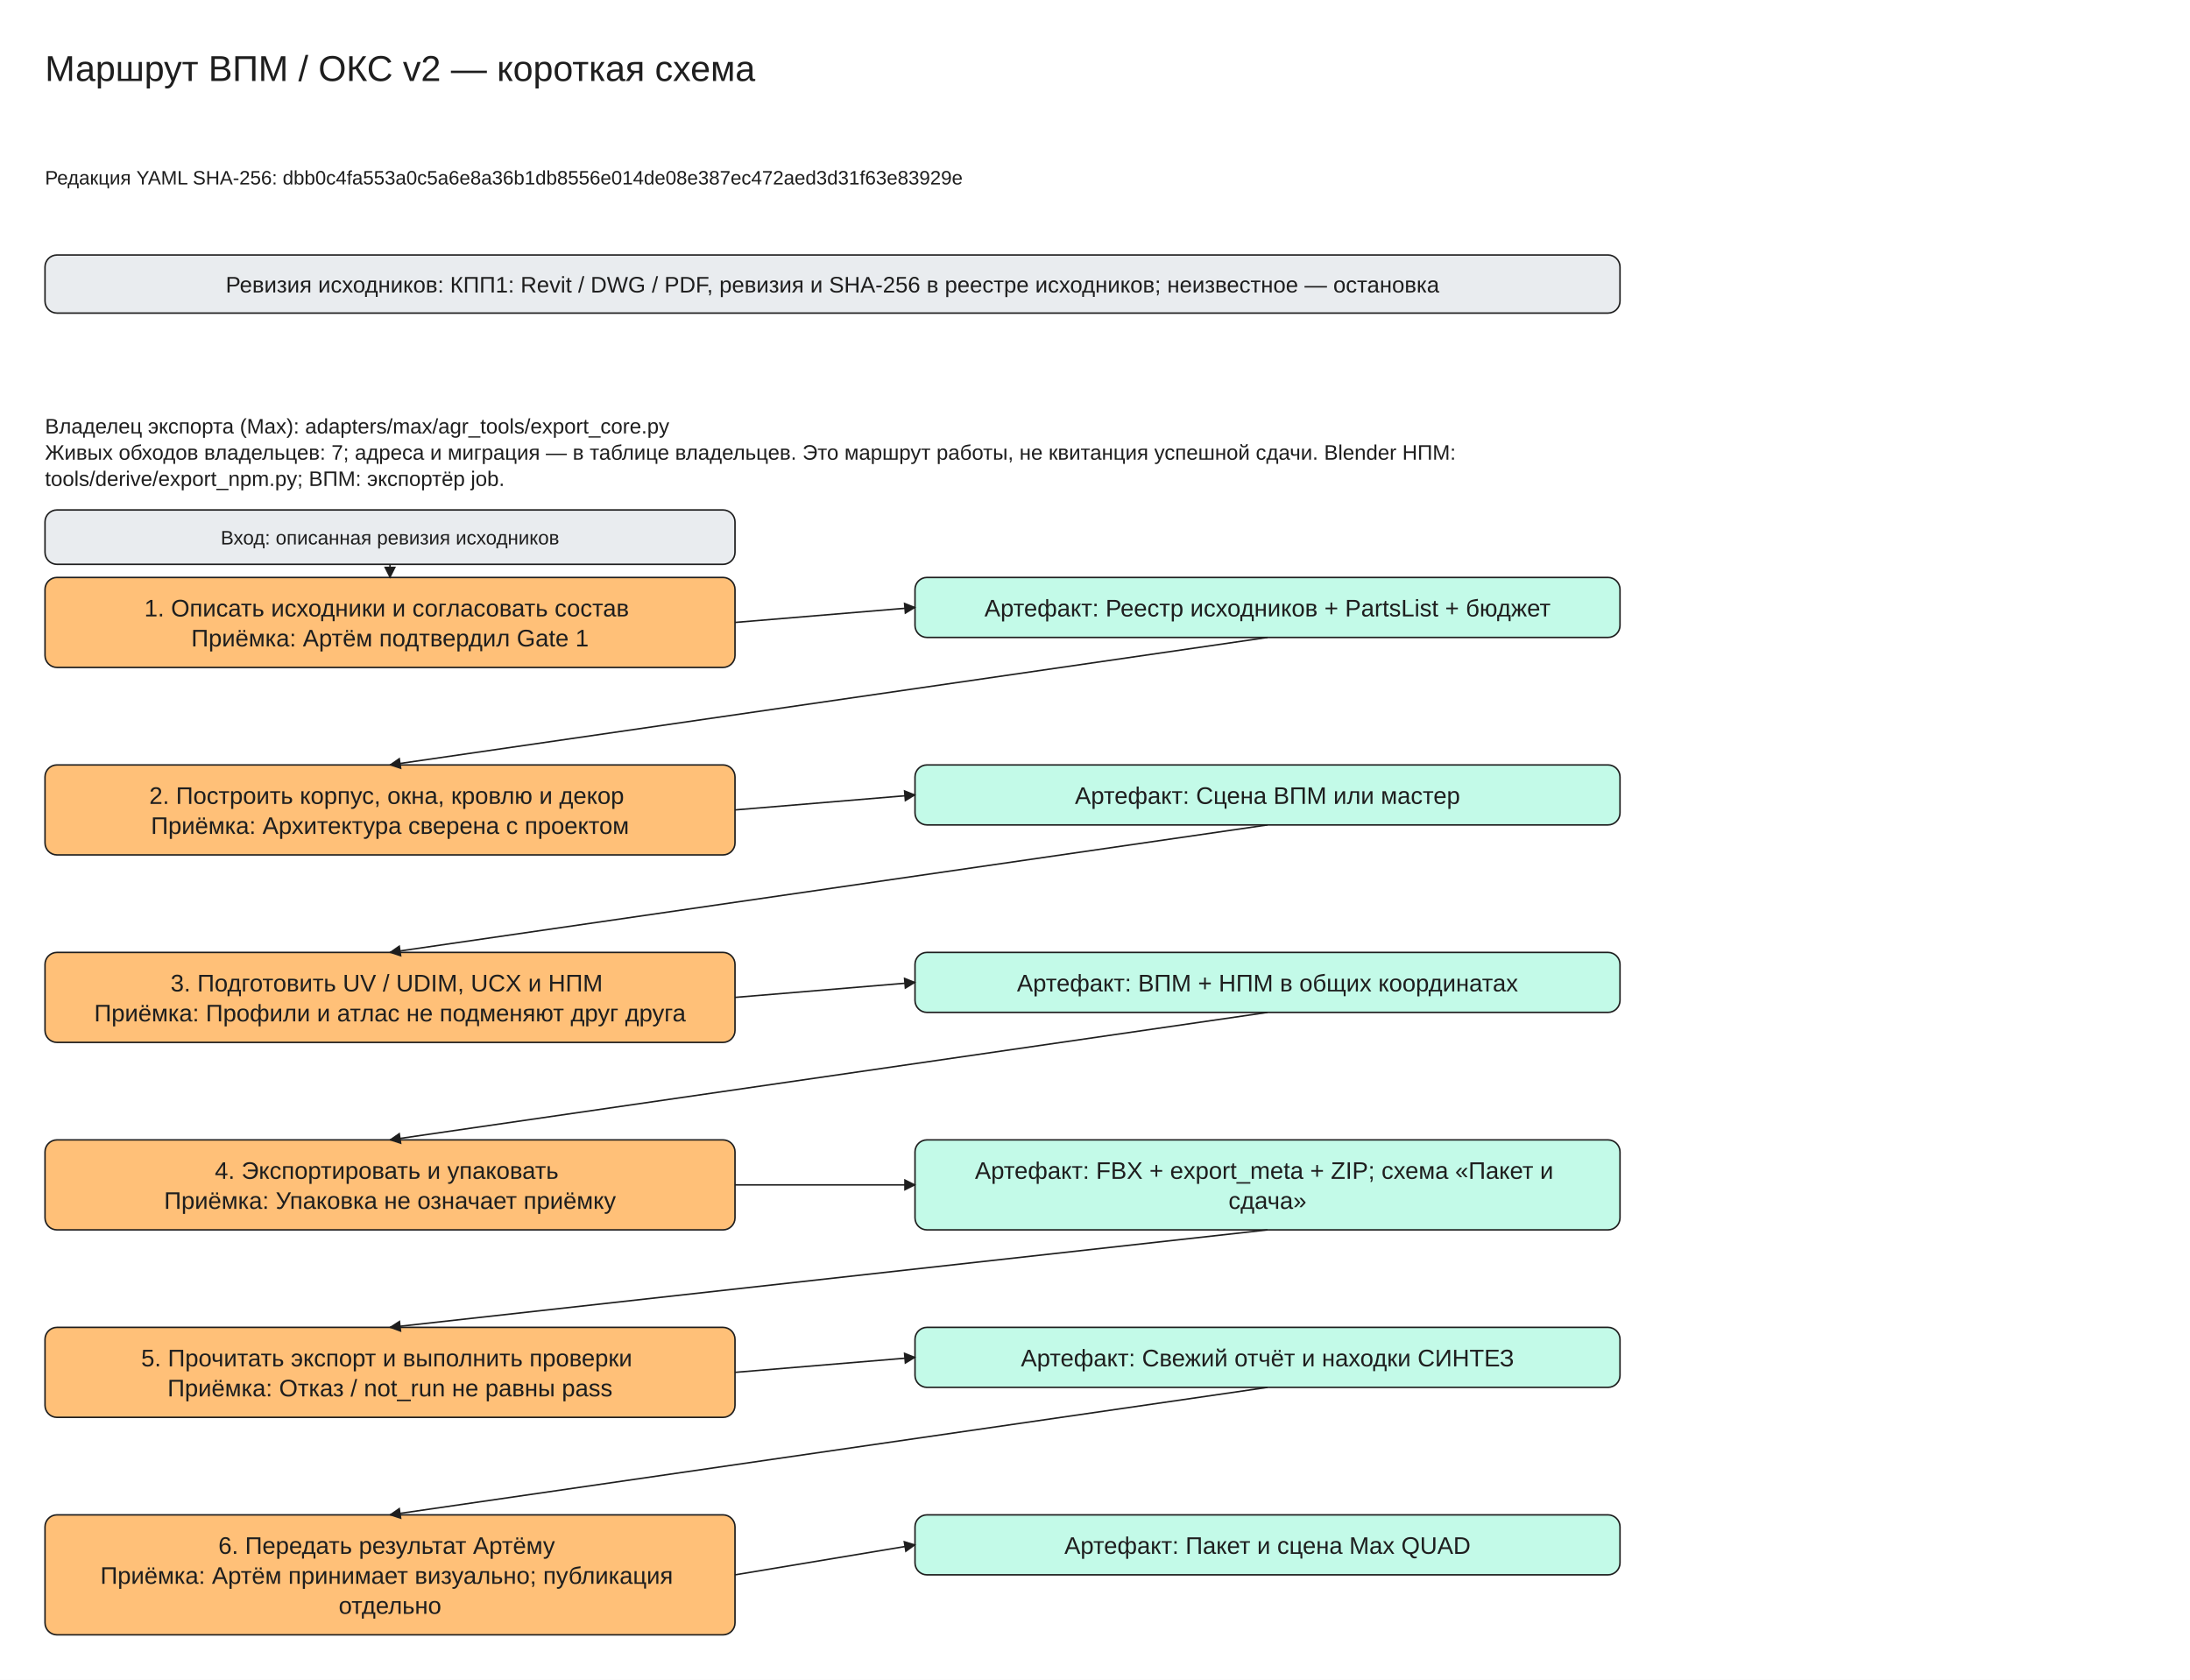
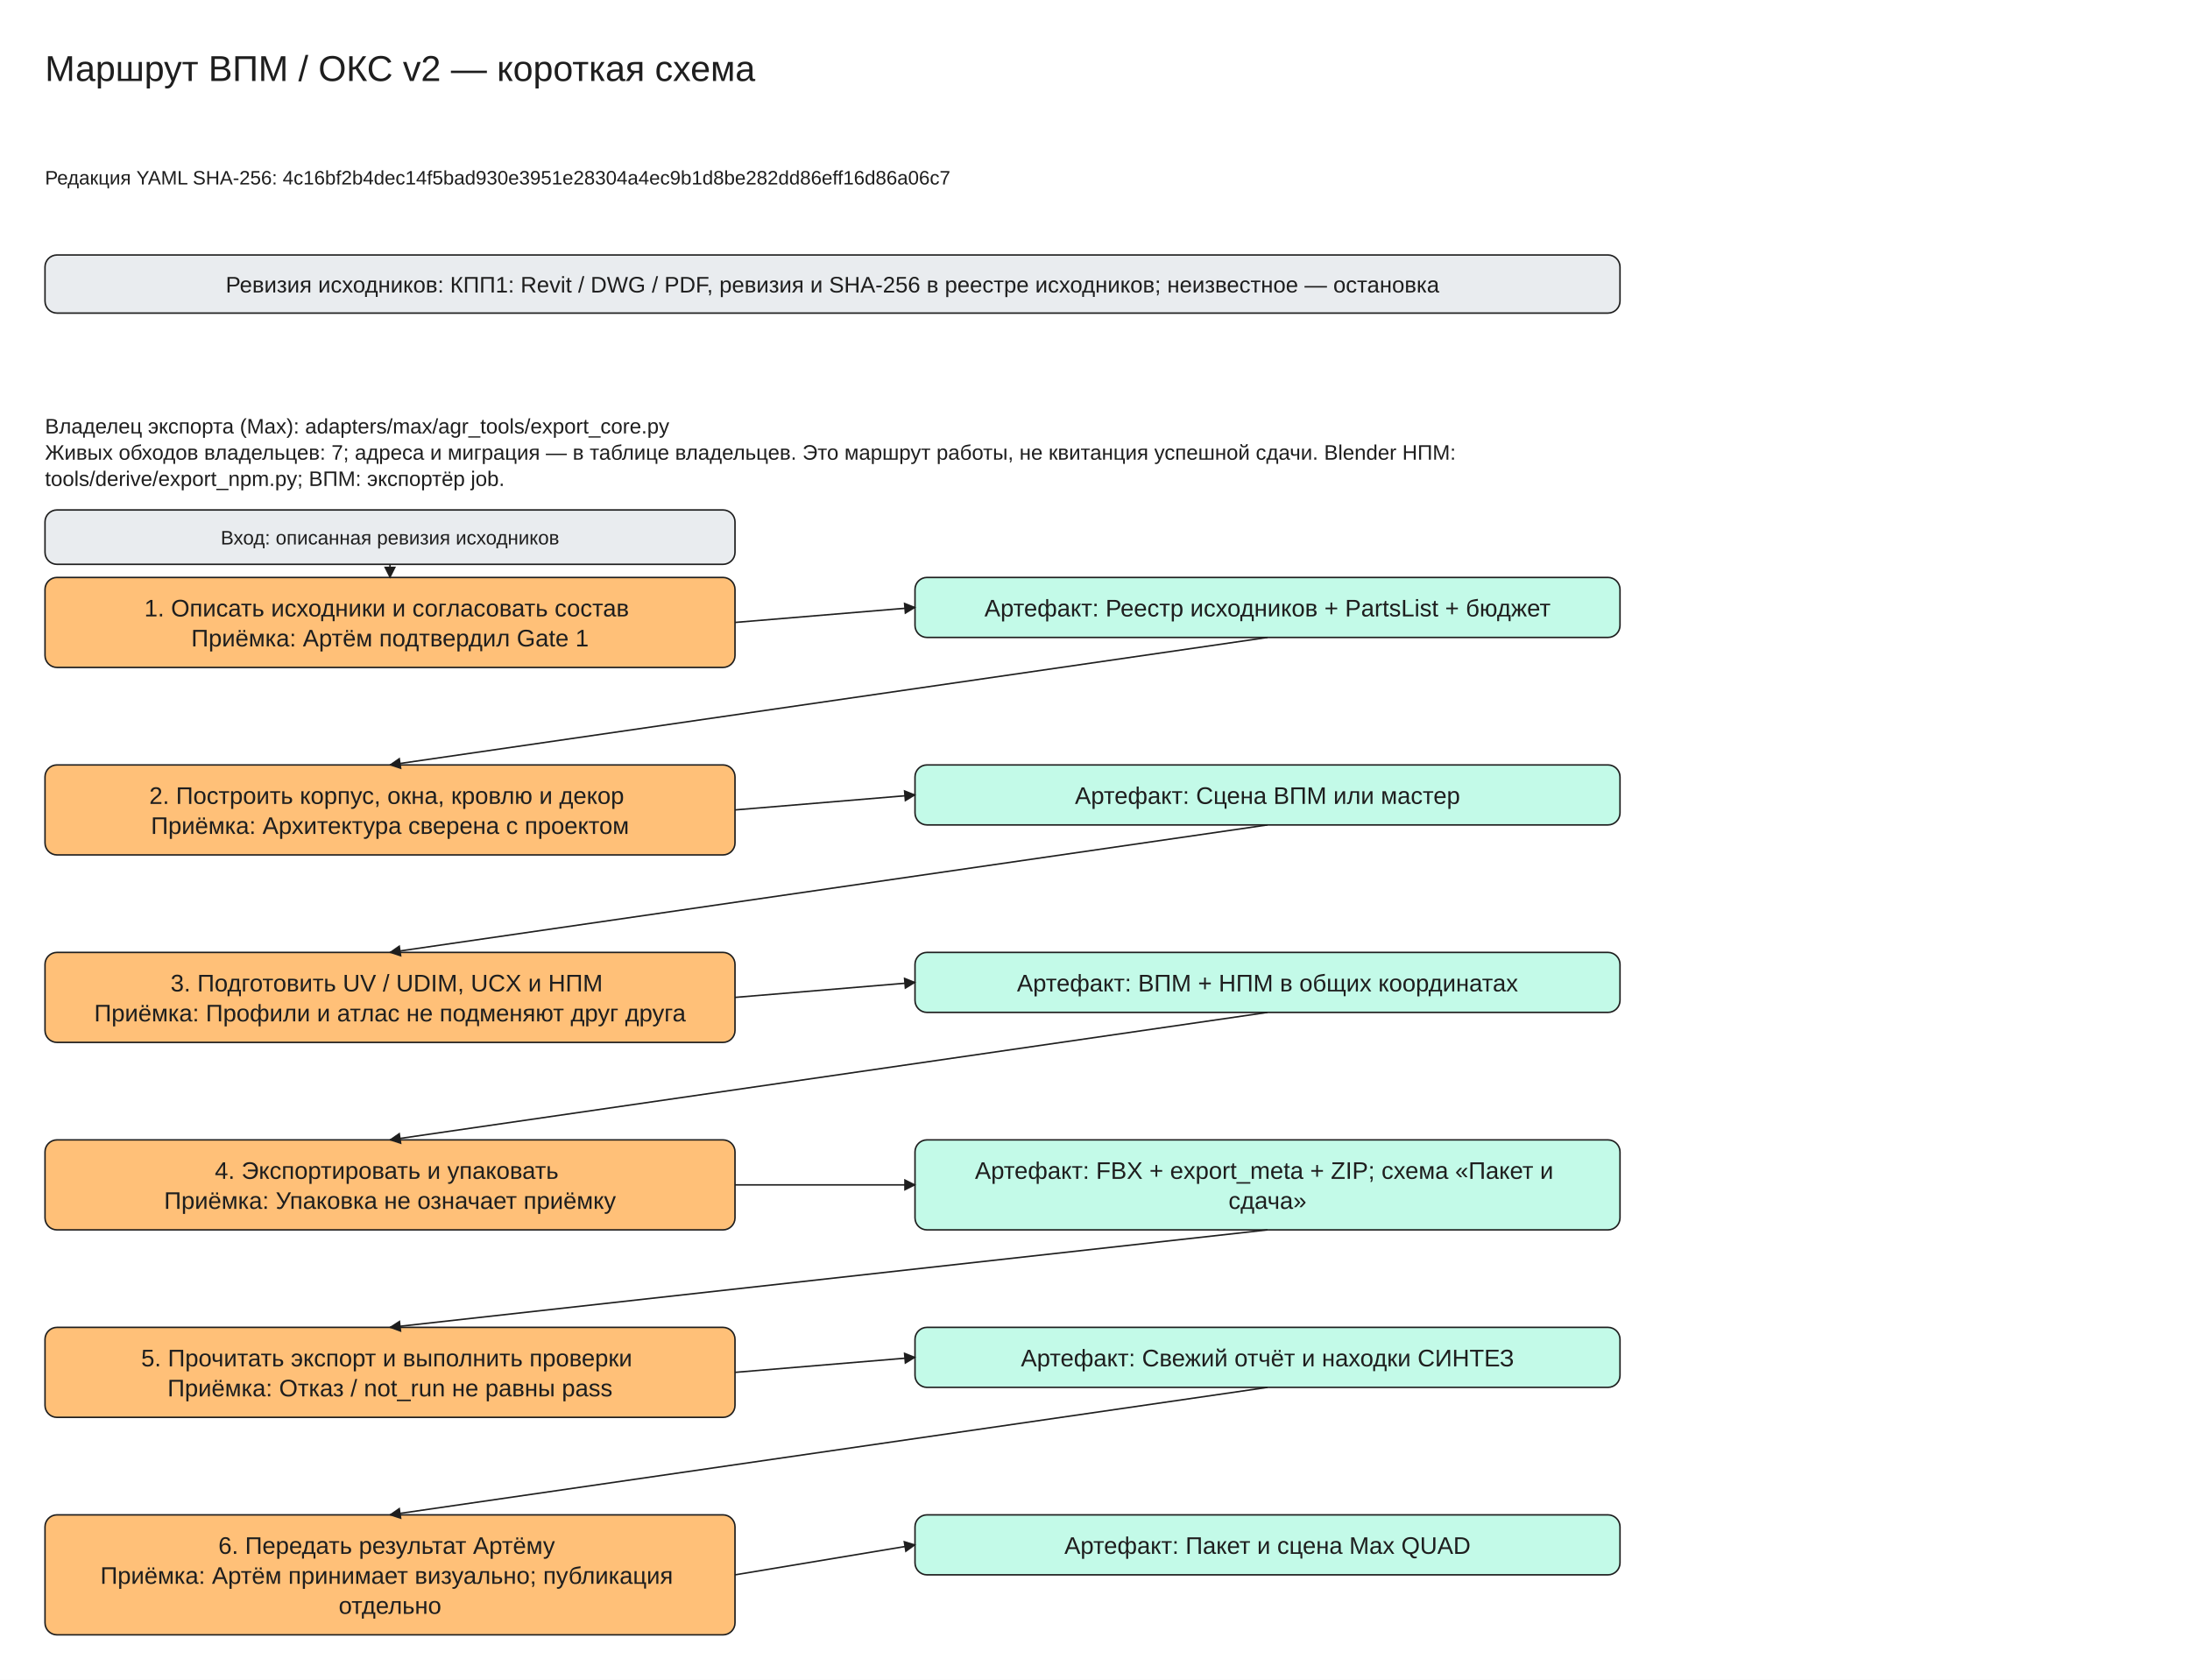
<svg xmlns="http://www.w3.org/2000/svg" viewBox="0 -30 1460 1120" width="1460" height="1120" font-family="Segoe UI, Arial, sans-serif">
  <defs>
    <marker id="arrow" viewBox="0 0 10 10" refX="9" refY="5" markerWidth="8" markerHeight="8" orient="auto-start-reverse">
      <path d="M0,0 L10,5 L0,10 z" fill="#1e1e1e" />
    </marker>
  </defs>
  <rect x="0" y="-30" width="1460" height="1120" fill="#ffffff" />
  <rect x="30" y="140" width="1050" height="38.75" rx="8" fill="#e9ecef" stroke="#1e1e1e" />
  <rect x="30" y="355" width="460" height="60.0" rx="8" fill="#ffc078" stroke="#1e1e1e" />
  <rect x="610" y="355" width="470" height="40.0" rx="8" fill="#c3fae8" stroke="#1e1e1e" />
  <rect x="30" y="310" width="460" height="36.25" rx="8" fill="#e9ecef" stroke="#1e1e1e" />
  <line x1="260.0" y1="346.25" x2="260.0" y2="355.0" stroke="#1e1e1e" marker-end="url(#arrow)" />
  <line x1="490" y1="385.0" x2="610" y2="375.0" stroke="#1e1e1e" marker-end="url(#arrow)" />
  <rect x="30" y="480.0" width="460" height="60.0" rx="8" fill="#ffc078" stroke="#1e1e1e" />
  <rect x="610" y="480.0" width="470" height="40.0" rx="8" fill="#c3fae8" stroke="#1e1e1e" />
  <line x1="845.0" y1="395.0" x2="260.0" y2="480.0" stroke="#1e1e1e" marker-end="url(#arrow)" />
  <line x1="490" y1="510.0" x2="610" y2="500.0" stroke="#1e1e1e" marker-end="url(#arrow)" />
  <rect x="30" y="605.0" width="460" height="60.0" rx="8" fill="#ffc078" stroke="#1e1e1e" />
  <rect x="610" y="605.0" width="470" height="40.0" rx="8" fill="#c3fae8" stroke="#1e1e1e" />
  <line x1="845.0" y1="520.0" x2="260.0" y2="605.0" stroke="#1e1e1e" marker-end="url(#arrow)" />
  <line x1="490" y1="635.0" x2="610" y2="625.0" stroke="#1e1e1e" marker-end="url(#arrow)" />
  <rect x="30" y="730.0" width="460" height="60.0" rx="8" fill="#ffc078" stroke="#1e1e1e" />
  <rect x="610" y="730.0" width="470" height="60.0" rx="8" fill="#c3fae8" stroke="#1e1e1e" />
  <line x1="845.0" y1="645.0" x2="260.0" y2="730.0" stroke="#1e1e1e" marker-end="url(#arrow)" />
  <line x1="490" y1="760.0" x2="610" y2="760.0" stroke="#1e1e1e" marker-end="url(#arrow)" />
  <rect x="30" y="855.0" width="460" height="60.0" rx="8" fill="#ffc078" stroke="#1e1e1e" />
  <rect x="610" y="855.0" width="470" height="40.0" rx="8" fill="#c3fae8" stroke="#1e1e1e" />
  <line x1="845.0" y1="790.0" x2="260.0" y2="855.0" stroke="#1e1e1e" marker-end="url(#arrow)" />
  <line x1="490" y1="885.0" x2="610" y2="875.0" stroke="#1e1e1e" marker-end="url(#arrow)" />
  <rect x="30" y="980.0" width="460" height="80.0" rx="8" fill="#ffc078" stroke="#1e1e1e" />
  <rect x="610" y="980.0" width="470" height="40.0" rx="8" fill="#c3fae8" stroke="#1e1e1e" />
  <line x1="845.0" y1="895.0" x2="260.0" y2="980.0" stroke="#1e1e1e" marker-end="url(#arrow)" />
  <line x1="490" y1="1020.0" x2="610" y2="1000.0" stroke="#1e1e1e" marker-end="url(#arrow)" />
  <text x="30" y="0" font-size="24" text-anchor="start" fill="#1e1e1e">
    <tspan x="30" dy="24">Маршрут ВПМ / ОКС v2 — короткая схема</tspan>
  </text>
  <text x="30" y="80" font-size="13" text-anchor="start" fill="#1e1e1e">
-     <tspan x="30" dy="13">Редакция YAML SHA-256: dbb0c4fa553a0c5a6e8a36b1db8556e014de08e387ec472aed3d31f63e83929e</tspan>
+     <tspan x="30" dy="13">Редакция YAML SHA-256: 4c16bf2b4dec14f5bad930e3951e28304a4ec9b1d8be282dd86eff16d86a06c7</tspan>
  </text>
  <text x="555.0" y="150.0" font-size="15" text-anchor="middle" fill="#1e1e1e">
    <tspan x="555.0" dy="15">Ревизия исходников: КПП1: Revit / DWG / PDF, ревизия и SHA-256 в реестре исходников; неизвестное — остановка</tspan>
  </text>
  <text x="30" y="245" font-size="14" text-anchor="start" fill="#1e1e1e">
    <tspan x="30" dy="14">Владелец экспорта (Max): adapters/max/agr_tools/export_core.py</tspan>
    <tspan x="30" dy="17.5">Живых обходов владельцев: 7; адреса и миграция — в таблице владельцев. Это маршрут работы, не квитанция успешной сдачи. Blender НПМ:</tspan>
    <tspan x="30" dy="17.5">tools/derive/export_npm.py; ВПМ: экспортёр job.</tspan>
  </text>
  <text x="260.0" y="365.0" font-size="16" text-anchor="middle" fill="#1e1e1e">
    <tspan x="260.0" dy="16">1. Описать исходники и согласовать состав</tspan>
    <tspan x="260.0" dy="20.0">Приёмка: Артём подтвердил Gate 1</tspan>
  </text>
  <text x="845.0" y="365.0" font-size="16" text-anchor="middle" fill="#1e1e1e">
    <tspan x="845.0" dy="16">Артефакт: Реестр исходников + PartsList + бюджет</tspan>
  </text>
  <text x="260.0" y="320.0" font-size="13" text-anchor="middle" fill="#1e1e1e">
    <tspan x="260.0" dy="13">Вход: описанная ревизия исходников</tspan>
  </text>
  <text x="260.0" y="490.0" font-size="16" text-anchor="middle" fill="#1e1e1e">
    <tspan x="260.0" dy="16">2. Построить корпус, окна, кровлю и декор</tspan>
    <tspan x="260.0" dy="20.0">Приёмка: Архитектура сверена с проектом</tspan>
  </text>
  <text x="845.0" y="490.0" font-size="16" text-anchor="middle" fill="#1e1e1e">
    <tspan x="845.0" dy="16">Артефакт: Сцена ВПМ или мастер</tspan>
  </text>
  <text x="260.0" y="615.0" font-size="16" text-anchor="middle" fill="#1e1e1e">
    <tspan x="260.0" dy="16">3. Подготовить UV / UDIM, UCX и НПМ</tspan>
    <tspan x="260.0" dy="20.0">Приёмка: Профили и атлас не подменяют друг друга</tspan>
  </text>
  <text x="845.0" y="615.0" font-size="16" text-anchor="middle" fill="#1e1e1e">
    <tspan x="845.0" dy="16">Артефакт: ВПМ + НПМ в общих координатах</tspan>
  </text>
  <text x="260.0" y="740.0" font-size="16" text-anchor="middle" fill="#1e1e1e">
    <tspan x="260.0" dy="16">4. Экспортировать и упаковать</tspan>
    <tspan x="260.0" dy="20.0">Приёмка: Упаковка не означает приёмку</tspan>
  </text>
  <text x="845.0" y="740.0" font-size="16" text-anchor="middle" fill="#1e1e1e">
    <tspan x="845.0" dy="16">Артефакт: FBX + export_meta + ZIP; схема «Пакет и</tspan>
    <tspan x="845.0" dy="20.0">сдача»</tspan>
  </text>
  <text x="260.0" y="865.0" font-size="16" text-anchor="middle" fill="#1e1e1e">
    <tspan x="260.0" dy="16">5. Прочитать экспорт и выполнить проверки</tspan>
    <tspan x="260.0" dy="20.0">Приёмка: Отказ / not_run не равны pass</tspan>
  </text>
  <text x="845.0" y="865.0" font-size="16" text-anchor="middle" fill="#1e1e1e">
    <tspan x="845.0" dy="16">Артефакт: Свежий отчёт и находки СИНТЕЗ</tspan>
  </text>
  <text x="260.0" y="990.0" font-size="16" text-anchor="middle" fill="#1e1e1e">
    <tspan x="260.0" dy="16">6. Передать результат Артёму</tspan>
    <tspan x="260.0" dy="20.0">Приёмка: Артём принимает визуально; публикация</tspan>
    <tspan x="260.0" dy="20.0">отдельно</tspan>
  </text>
  <text x="845.0" y="990.0" font-size="16" text-anchor="middle" fill="#1e1e1e">
    <tspan x="845.0" dy="16">Артефакт: Пакет и сцена Max QUAD</tspan>
  </text>
</svg>
